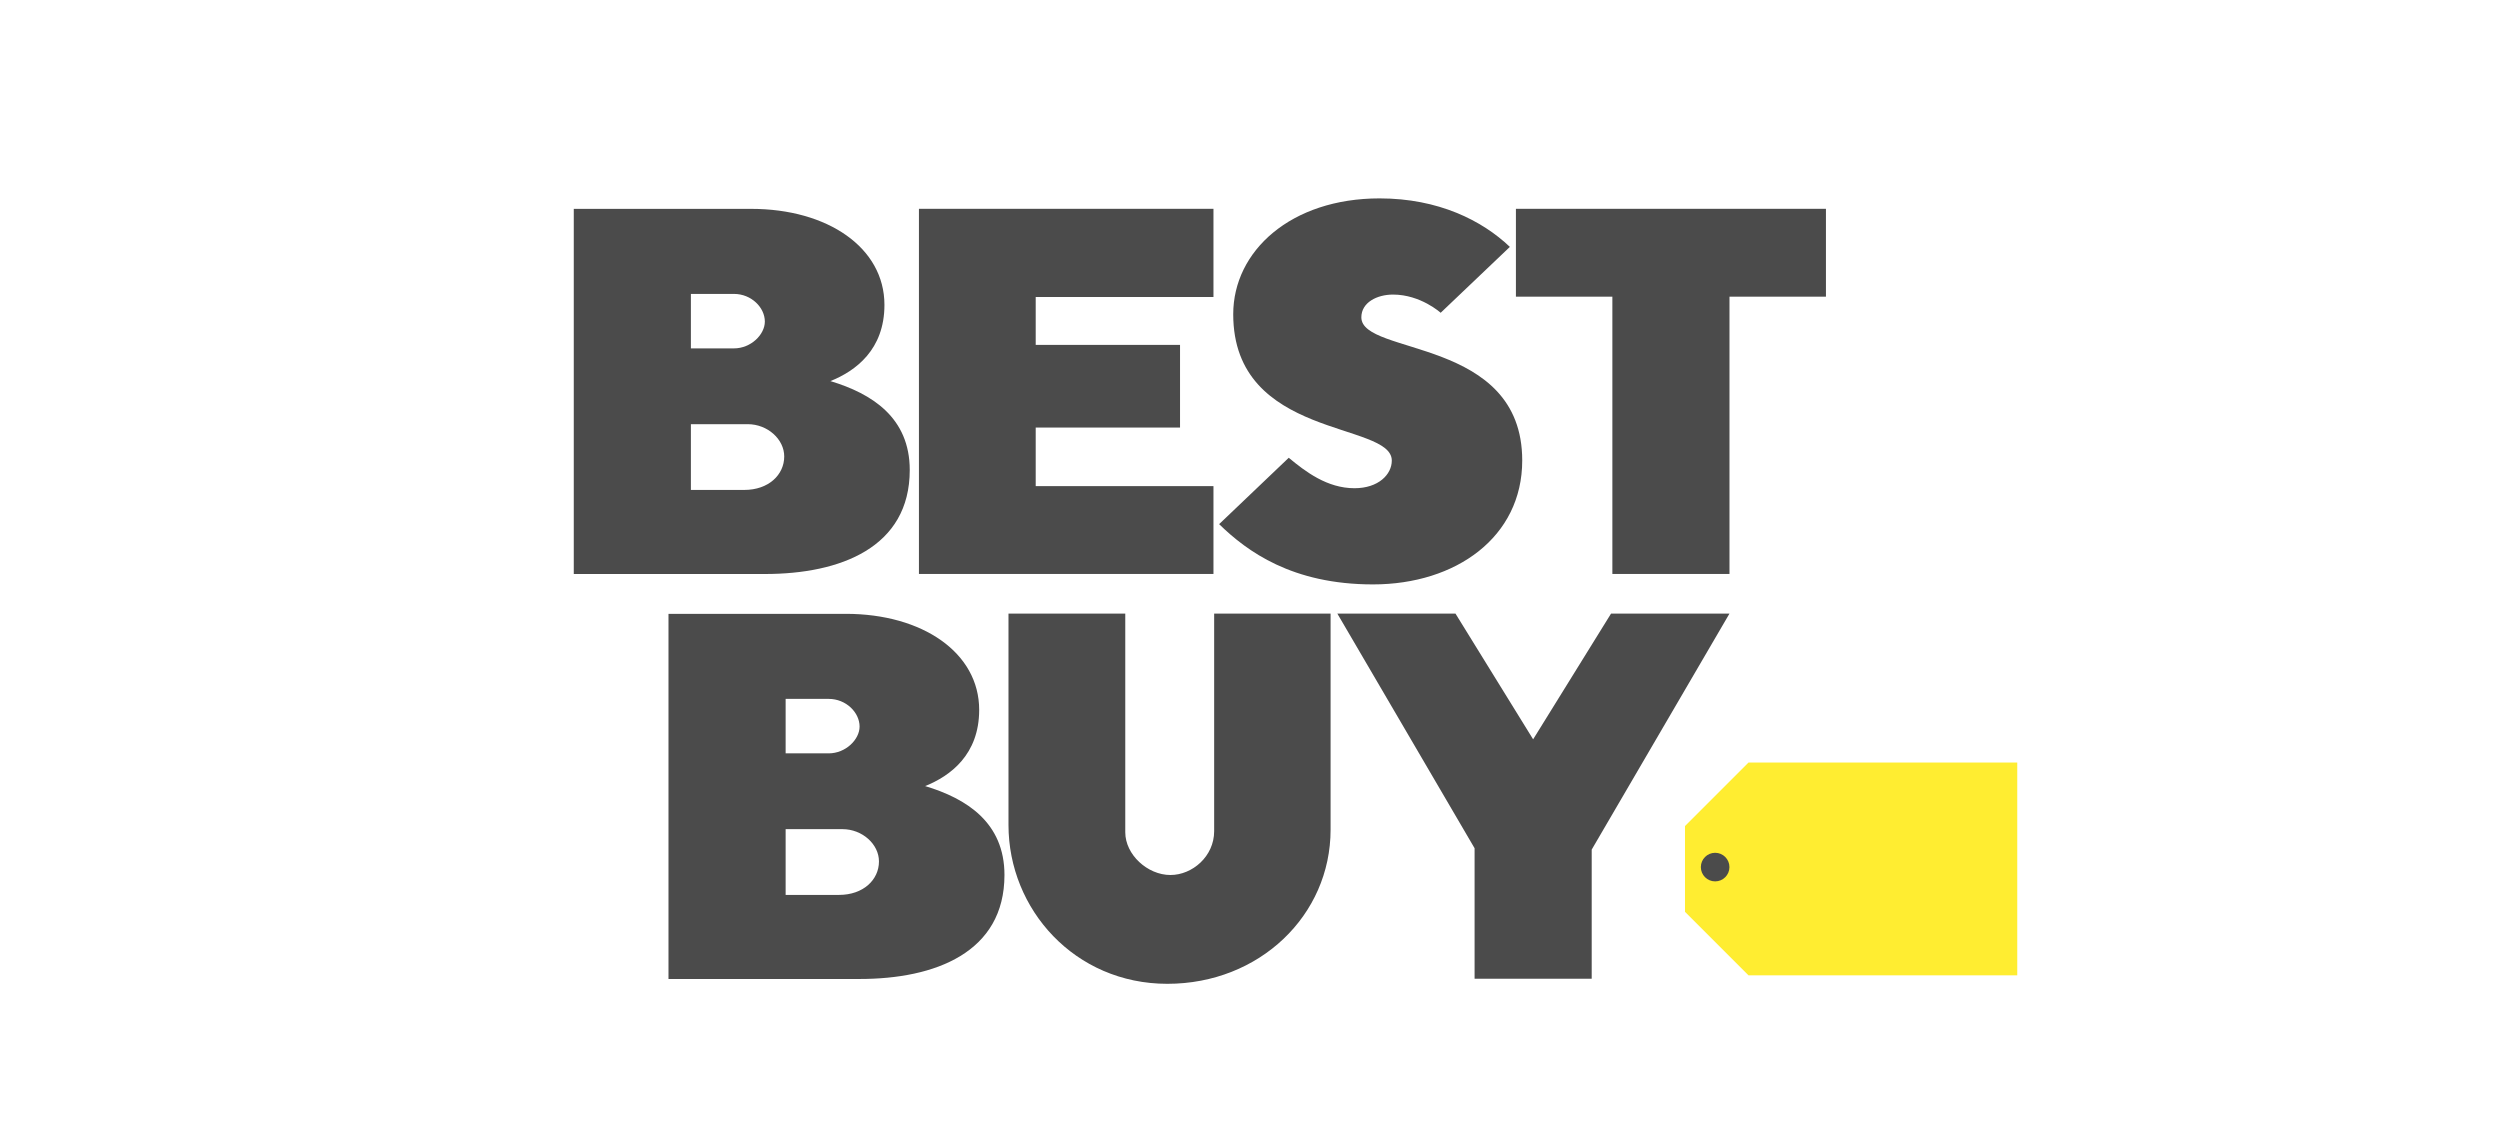
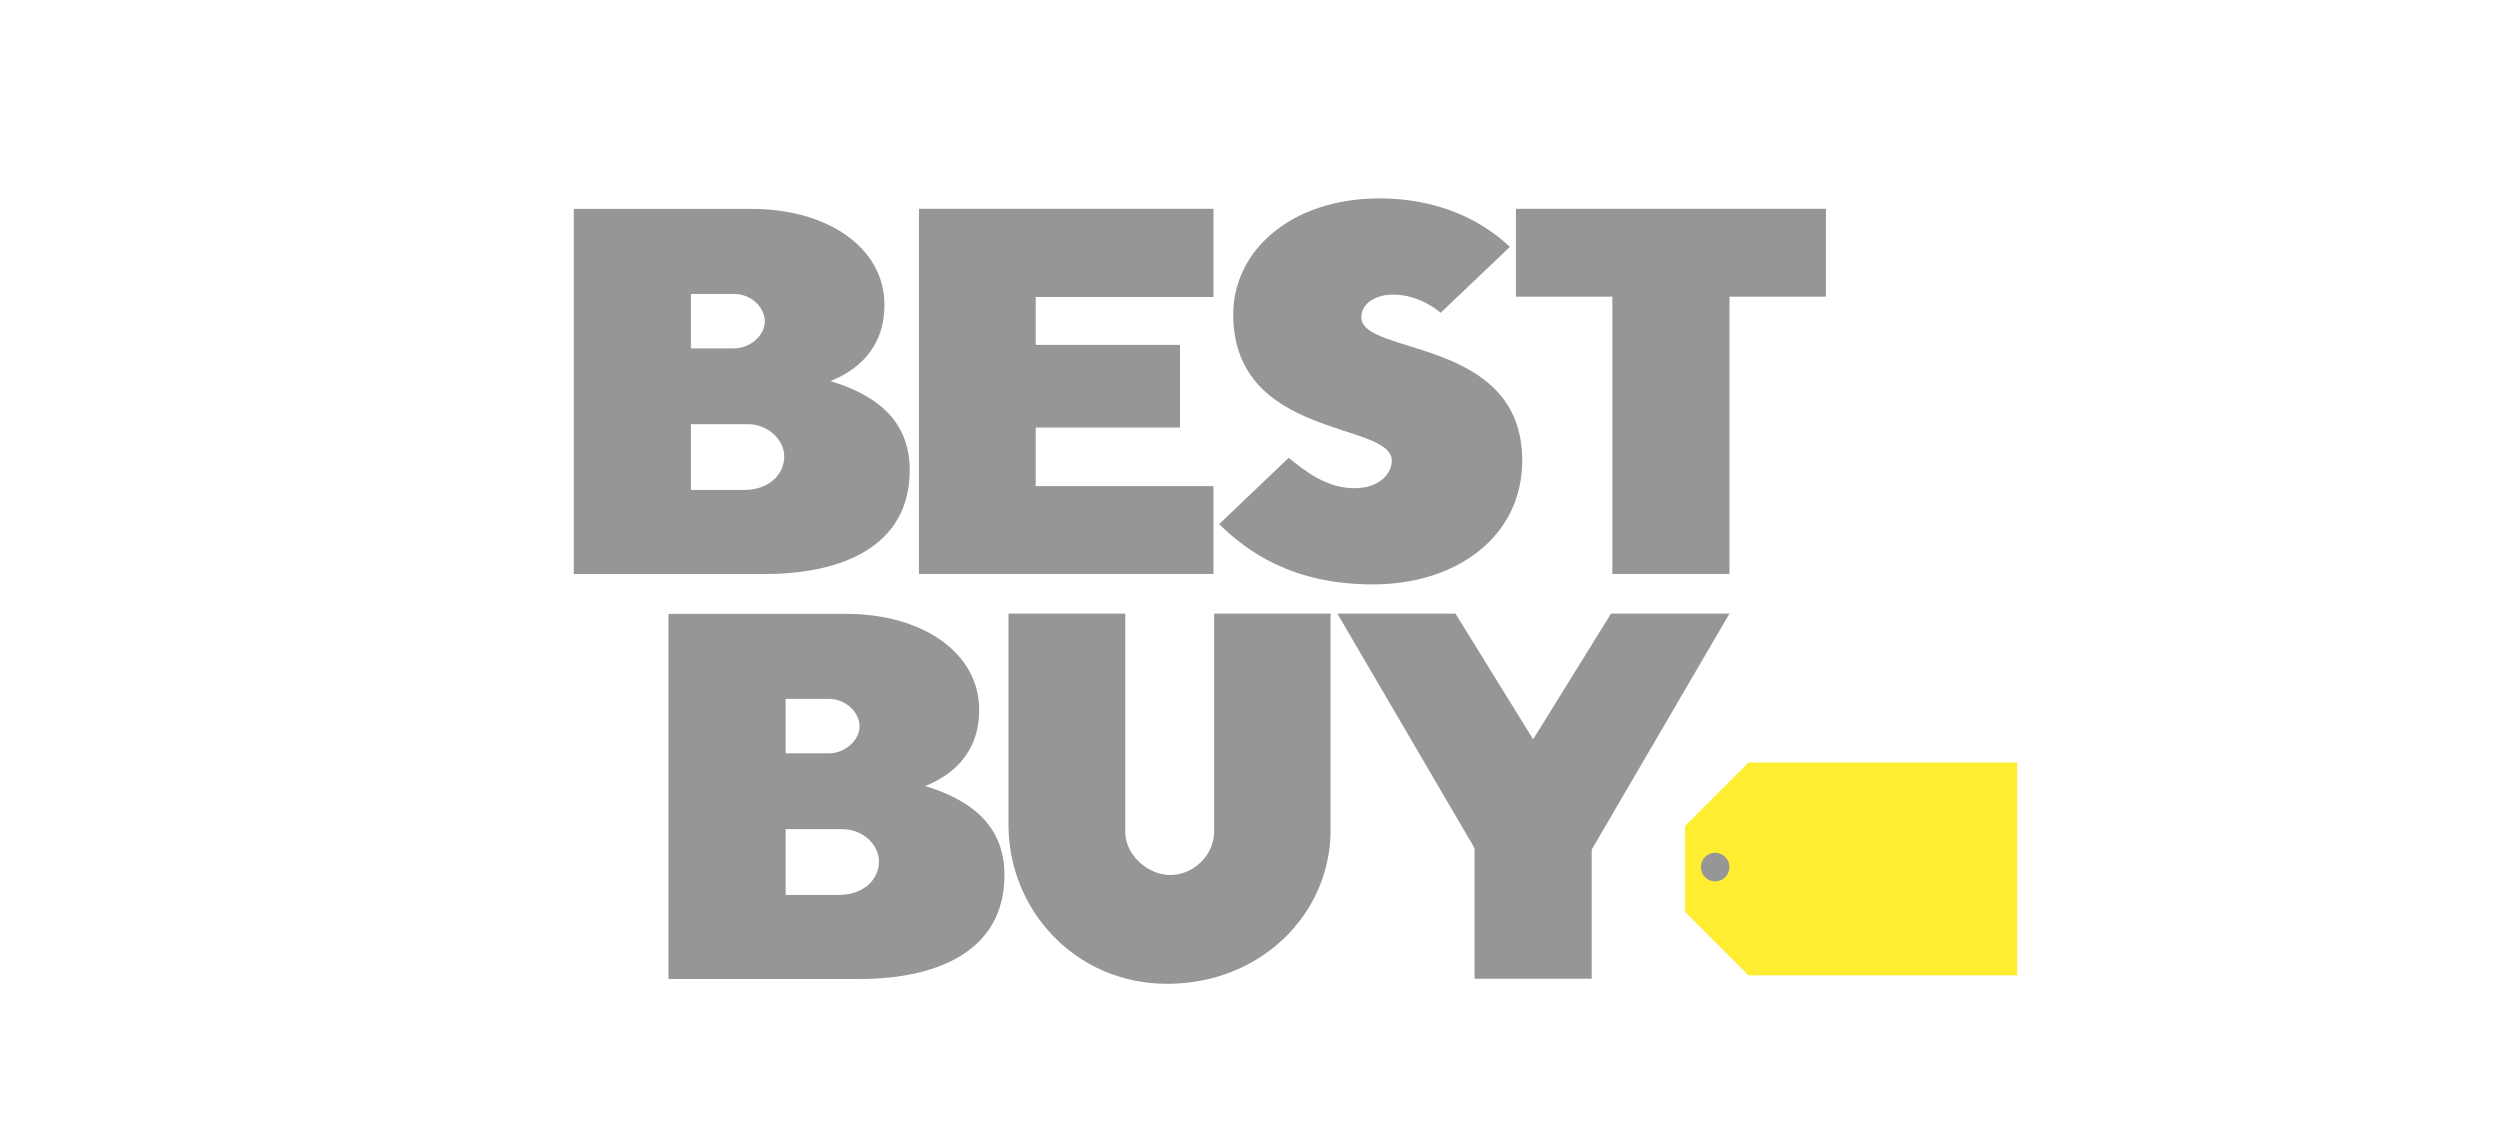
<svg xmlns="http://www.w3.org/2000/svg" width="105px" height="48px" viewBox="0 0 105 48" version="1.1">
  <g id="Page-1" stroke="none" stroke-width="1" fill="none" fill-rule="evenodd">
-     <g id="02-About" transform="translate(-1157, -2875)">
-       <g id="Group-11" transform="translate(1157, 2875)">
+     <g id="03-Navigation-Copy-2" transform="translate(-995, -621)">
+       <g id="Group-11-Copy" transform="translate(995, 621)">
        <g id="Best_Buy_logo_2018-Copy" transform="translate(23.75153, 8.33218)" fill-rule="nonzero">
-           <path d="M0.347,0.44 L0.347,15.776 L8.376,15.776 C11.537,15.776 14.458,14.667 14.458,11.409 C14.458,9.206 12.871,8.2 11.125,7.674 C12.189,7.248 13.395,6.352 13.395,4.473 C13.395,2.069 11.01,0.44 7.798,0.44 L0.347,0.44 L0.347,0.44 Z M5.266,4.012 L7.074,4.012 C7.811,4.012 8.372,4.589 8.372,5.174 C8.372,5.718 7.789,6.3 7.074,6.3 L5.266,6.3 L5.266,4.012 Z M5.266,9.483 L7.653,9.483 C8.486,9.483 9.186,10.116 9.186,10.839 C9.186,11.607 8.532,12.245 7.508,12.245 L5.266,12.245 L5.266,9.483 L5.266,9.483 Z" id="path2998" fill="#4B4B4B" />
-           <path d="M4.325,17.449 L4.325,32.785 L12.355,32.785 C15.516,32.785 18.436,31.676 18.436,28.418 C18.436,26.215 16.849,25.209 15.104,24.683 C16.168,24.257 17.374,23.36 17.374,21.482 C17.374,19.078 14.988,17.449 11.776,17.449 L4.325,17.449 L4.325,17.449 Z M9.245,21.021 L11.053,21.021 C11.789,21.021 12.351,21.598 12.351,22.183 C12.351,22.727 11.767,23.309 11.053,23.309 L9.245,23.309 L9.245,21.021 Z M9.245,26.492 L11.632,26.492 C12.465,26.492 13.165,27.125 13.165,27.848 C13.165,28.616 12.51,29.254 11.487,29.254 L9.245,29.254 L9.245,26.492 L9.245,26.492 Z" id="path3005" fill="#4B4B4B" />
-           <polygon id="path3007" fill="#4B4B4B" points="14.844 15.774 14.844 0.438 27.214 0.438 27.214 4.142 19.748 4.142 19.748 6.153 25.81 6.153 25.81 9.625 19.748 9.625 19.748 12.085 27.214 12.085 27.214 15.774" />
-           <path d="M33.915,16.213 C37.397,16.213 40.182,14.227 40.182,11.009 C40.182,5.814 33.425,6.614 33.425,4.996 C33.425,4.372 34.082,4.04 34.755,4.04 C35.917,4.04 36.756,4.805 36.756,4.805 L39.663,2.037 C38.5,0.93 36.663,0 34.19,0 C30.474,0 28.044,2.205 28.044,4.865 C28.044,10.126 34.704,9.362 34.704,11.013 C34.704,11.591 34.147,12.173 33.137,12.173 C31.991,12.173 31.083,11.481 30.376,10.894 L27.452,13.682 C28.63,14.829 30.52,16.213 33.915,16.213 L33.915,16.213 Z" id="path3009" fill="#4B4B4B" />
-           <polygon id="path3011" fill="#4B4B4B" points="43.968 15.774 43.968 4.128 39.917 4.128 39.917 0.438 52.938 0.438 52.938 4.128 48.887 4.128 48.887 15.774" />
-           <path d="M18.605,17.438 L23.51,17.438 L23.51,26.625 C23.51,27.558 24.439,28.418 25.407,28.418 C26.32,28.418 27.243,27.642 27.243,26.576 L27.243,17.438 L32.133,17.438 L32.133,26.514 C32.133,30.115 29.143,32.988 25.277,32.988 C21.389,32.988 18.605,29.861 18.605,26.318 L18.605,17.438 Z" id="path3013" fill="#4B4B4B" />
-           <polygon id="path3015" fill="#4B4B4B" points="38.181 32.774 38.181 27.294 32.416 17.438 37.378 17.438 40.64 22.719 43.913 17.438 48.887 17.438 43.1 27.351 43.1 32.774" />
+           <path d="M0.347,0.44 L0.347,15.776 L8.376,15.776 C11.537,15.776 14.458,14.667 14.458,11.409 C14.458,9.206 12.871,8.2 11.125,7.674 C12.189,7.248 13.395,6.352 13.395,4.473 C13.395,2.069 11.01,0.44 7.798,0.44 L0.347,0.44 L0.347,0.44 Z M5.266,4.012 L7.074,4.012 C7.811,4.012 8.372,4.589 8.372,5.174 C8.372,5.718 7.789,6.3 7.074,6.3 L5.266,6.3 L5.266,4.012 Z M5.266,9.483 L7.653,9.483 C8.486,9.483 9.186,10.116 9.186,10.839 C9.186,11.607 8.532,12.245 7.508,12.245 L5.266,12.245 L5.266,9.483 L5.266,9.483 Z" id="path2998" fill="#969696" />
+           <path d="M4.325,17.449 L4.325,32.785 L12.355,32.785 C15.516,32.785 18.436,31.676 18.436,28.418 C18.436,26.215 16.849,25.209 15.104,24.683 C16.168,24.257 17.374,23.36 17.374,21.482 C17.374,19.078 14.988,17.449 11.776,17.449 L4.325,17.449 L4.325,17.449 Z M9.245,21.021 L11.053,21.021 C11.789,21.021 12.351,21.598 12.351,22.183 C12.351,22.727 11.767,23.309 11.053,23.309 L9.245,23.309 L9.245,21.021 Z M9.245,26.492 L11.632,26.492 C12.465,26.492 13.165,27.125 13.165,27.848 C13.165,28.616 12.51,29.254 11.487,29.254 L9.245,29.254 L9.245,26.492 L9.245,26.492 Z" id="path3005" fill="#969696" />
+           <polygon id="path3007" fill="#969696" points="14.844 15.774 14.844 0.438 27.214 0.438 27.214 4.142 19.748 4.142 19.748 6.153 25.81 6.153 25.81 9.625 19.748 9.625 19.748 12.085 27.214 12.085 27.214 15.774" />
+           <path d="M33.915,16.213 C37.397,16.213 40.182,14.227 40.182,11.009 C40.182,5.814 33.425,6.614 33.425,4.996 C33.425,4.372 34.082,4.04 34.755,4.04 C35.917,4.04 36.756,4.805 36.756,4.805 L39.663,2.037 C38.5,0.93 36.663,0 34.19,0 C30.474,0 28.044,2.205 28.044,4.865 C28.044,10.126 34.704,9.362 34.704,11.013 C34.704,11.591 34.147,12.173 33.137,12.173 C31.991,12.173 31.083,11.481 30.376,10.894 L27.452,13.682 C28.63,14.829 30.52,16.213 33.915,16.213 L33.915,16.213 Z" id="path3009" fill="#969696" />
+           <polygon id="path3011" fill="#969696" points="43.968 15.774 43.968 4.128 39.917 4.128 39.917 0.438 52.938 0.438 52.938 4.128 48.887 4.128 48.887 15.774" />
+           <path d="M18.605,17.438 L23.51,17.438 L23.51,26.625 C23.51,27.558 24.439,28.418 25.407,28.418 C26.32,28.418 27.243,27.642 27.243,26.576 L27.243,17.438 L32.133,17.438 L32.133,26.514 C32.133,30.115 29.143,32.988 25.277,32.988 C21.389,32.988 18.605,29.861 18.605,26.318 L18.605,17.438 Z" id="path3013" fill="#969696" />
+           <polygon id="path3015" fill="#969696" points="38.181 32.774 38.181 27.294 32.416 17.438 37.378 17.438 40.64 22.719 43.913 17.438 48.887 17.438 43.1 27.351 43.1 32.774" />
          <polygon id="path3017" fill="#FFED31" points="49.686 23.694 47.018 26.362 47.018 29.965 49.686 32.633 60.973 32.633 60.973 23.694" />
-           <path d="M48.885,28.086 C48.885,28.417 48.616,28.686 48.284,28.686 C47.953,28.686 47.684,28.417 47.684,28.086 C47.684,27.754 47.953,27.485 48.284,27.485 C48.616,27.485 48.885,27.754 48.885,28.086 Z" id="path3024" fill="#4B4B4B" />
+           <path d="M48.885,28.086 C48.885,28.417 48.616,28.686 48.284,28.686 C47.953,28.686 47.684,28.417 47.684,28.086 C47.684,27.754 47.953,27.485 48.284,27.485 C48.616,27.485 48.885,27.754 48.885,28.086 Z" id="path3024" fill="#969696" />
        </g>
      </g>
    </g>
  </g>
</svg>
